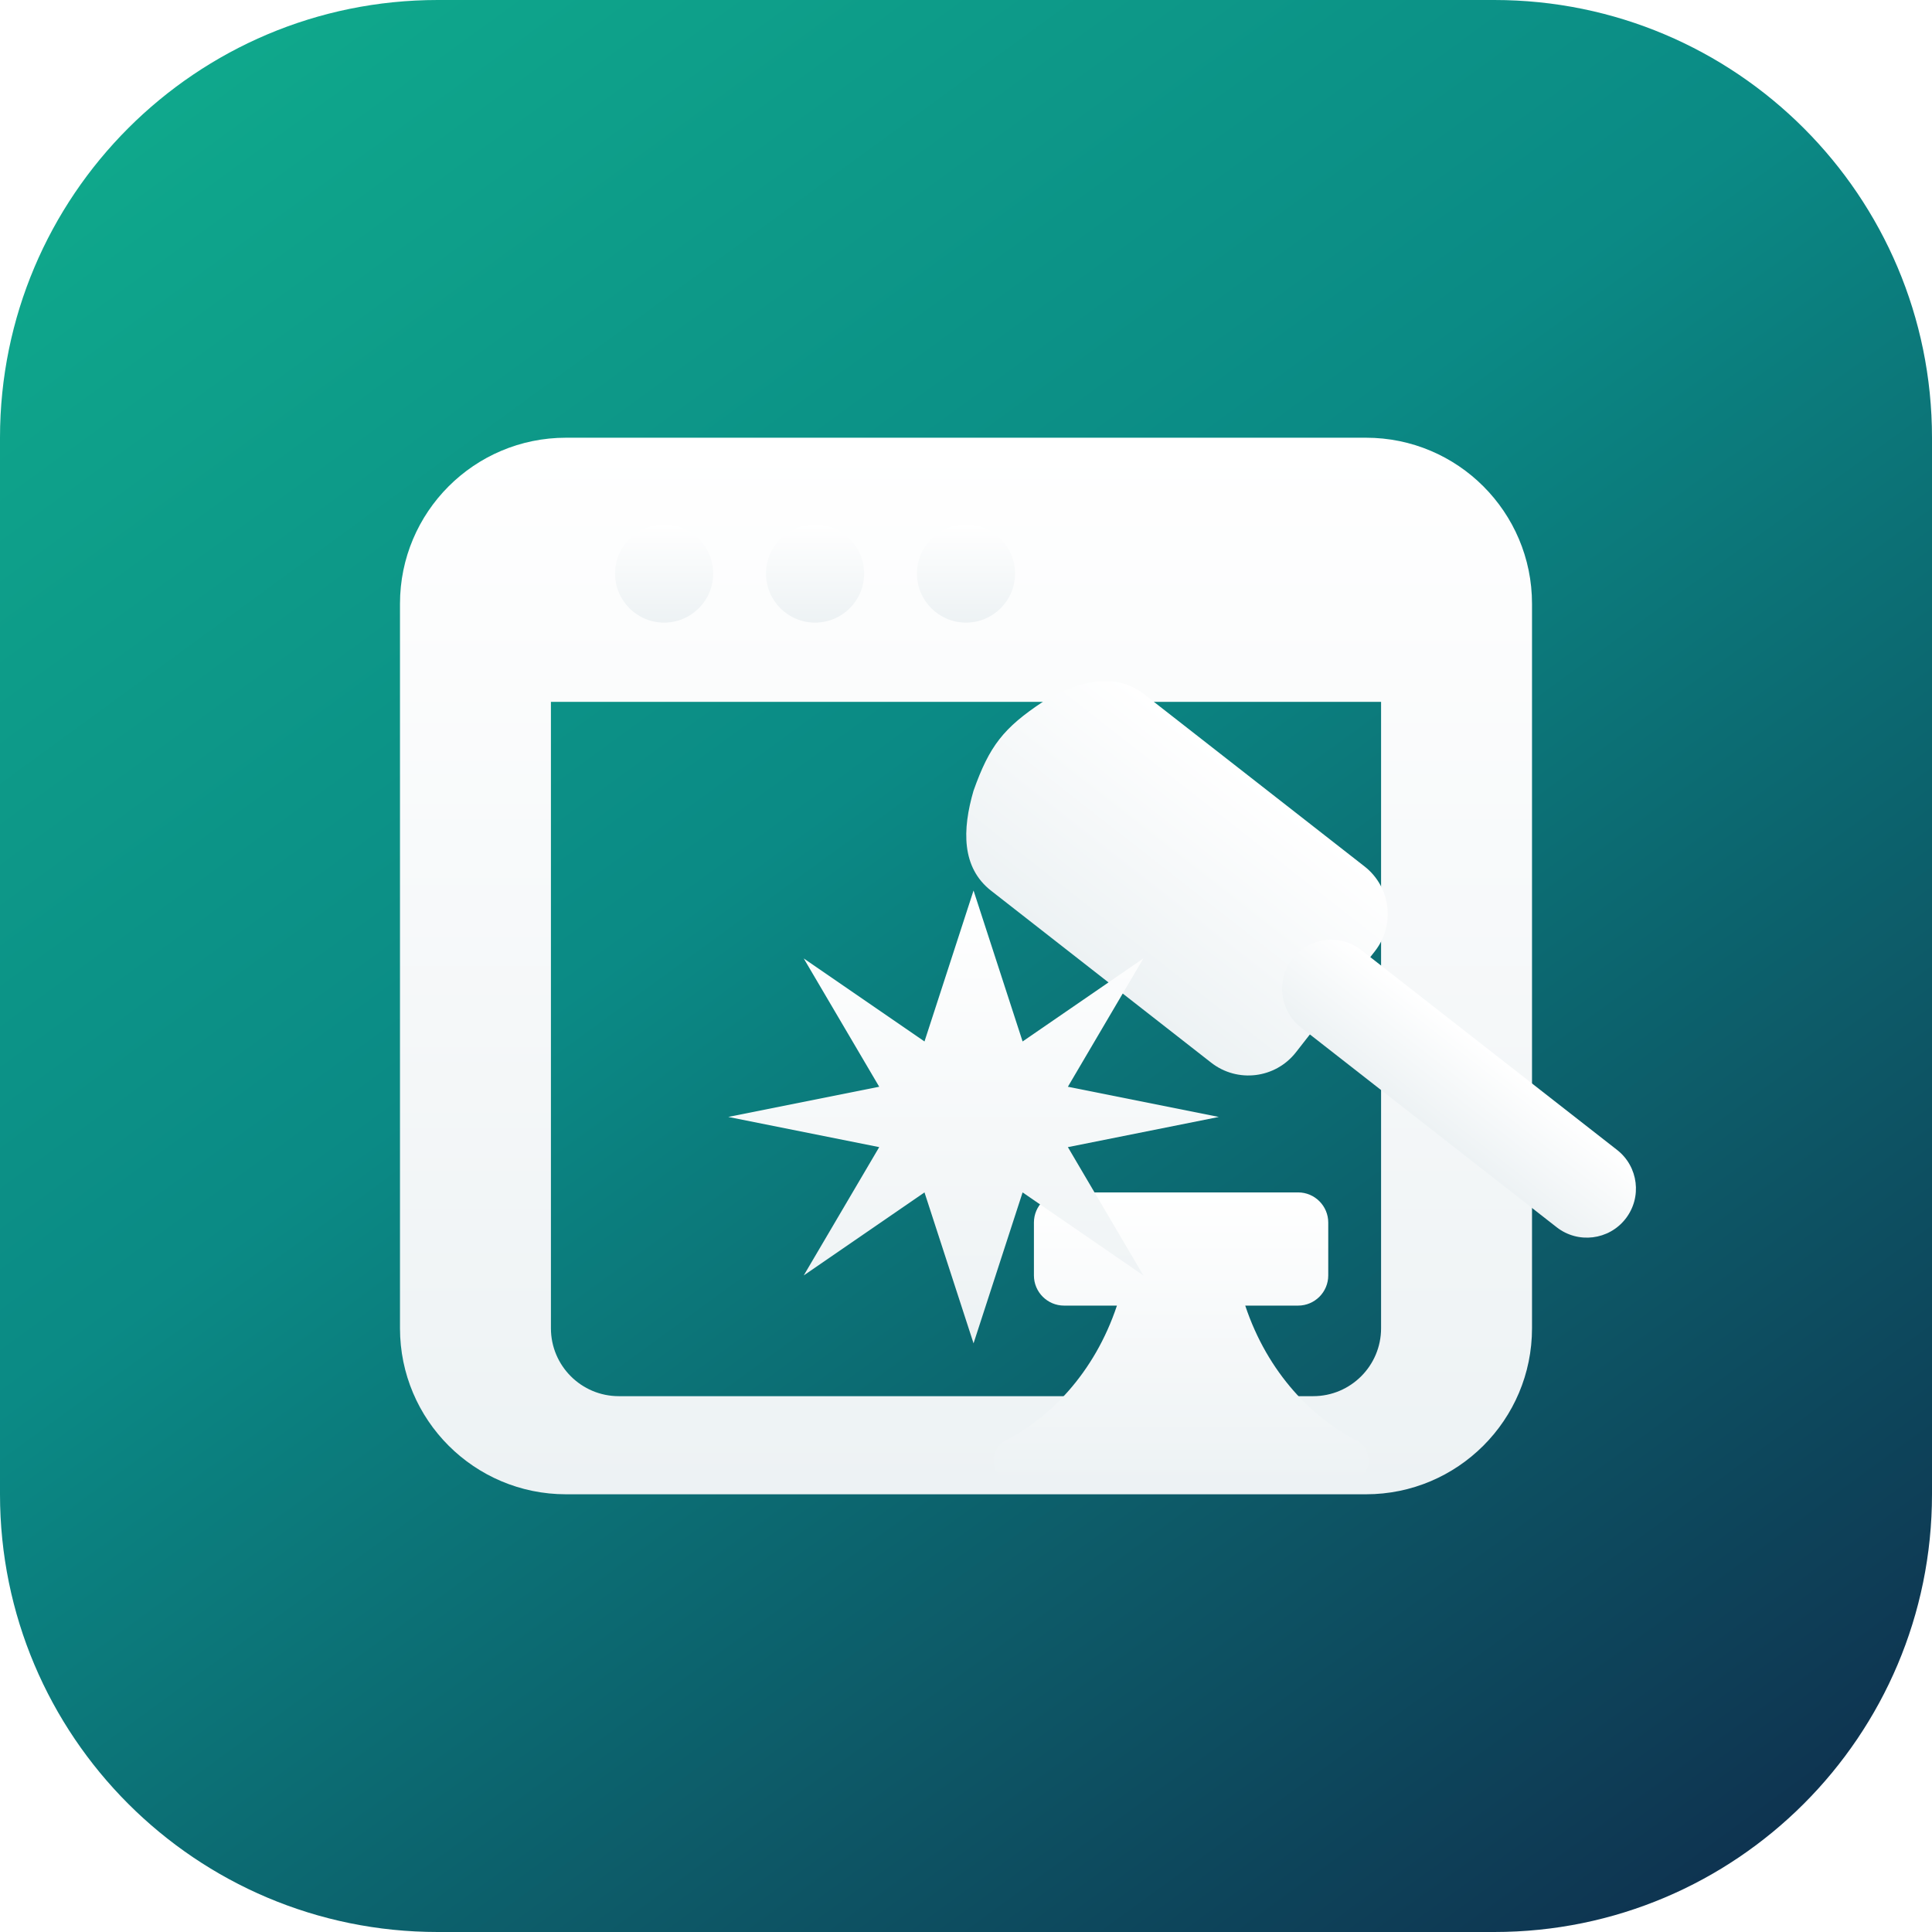
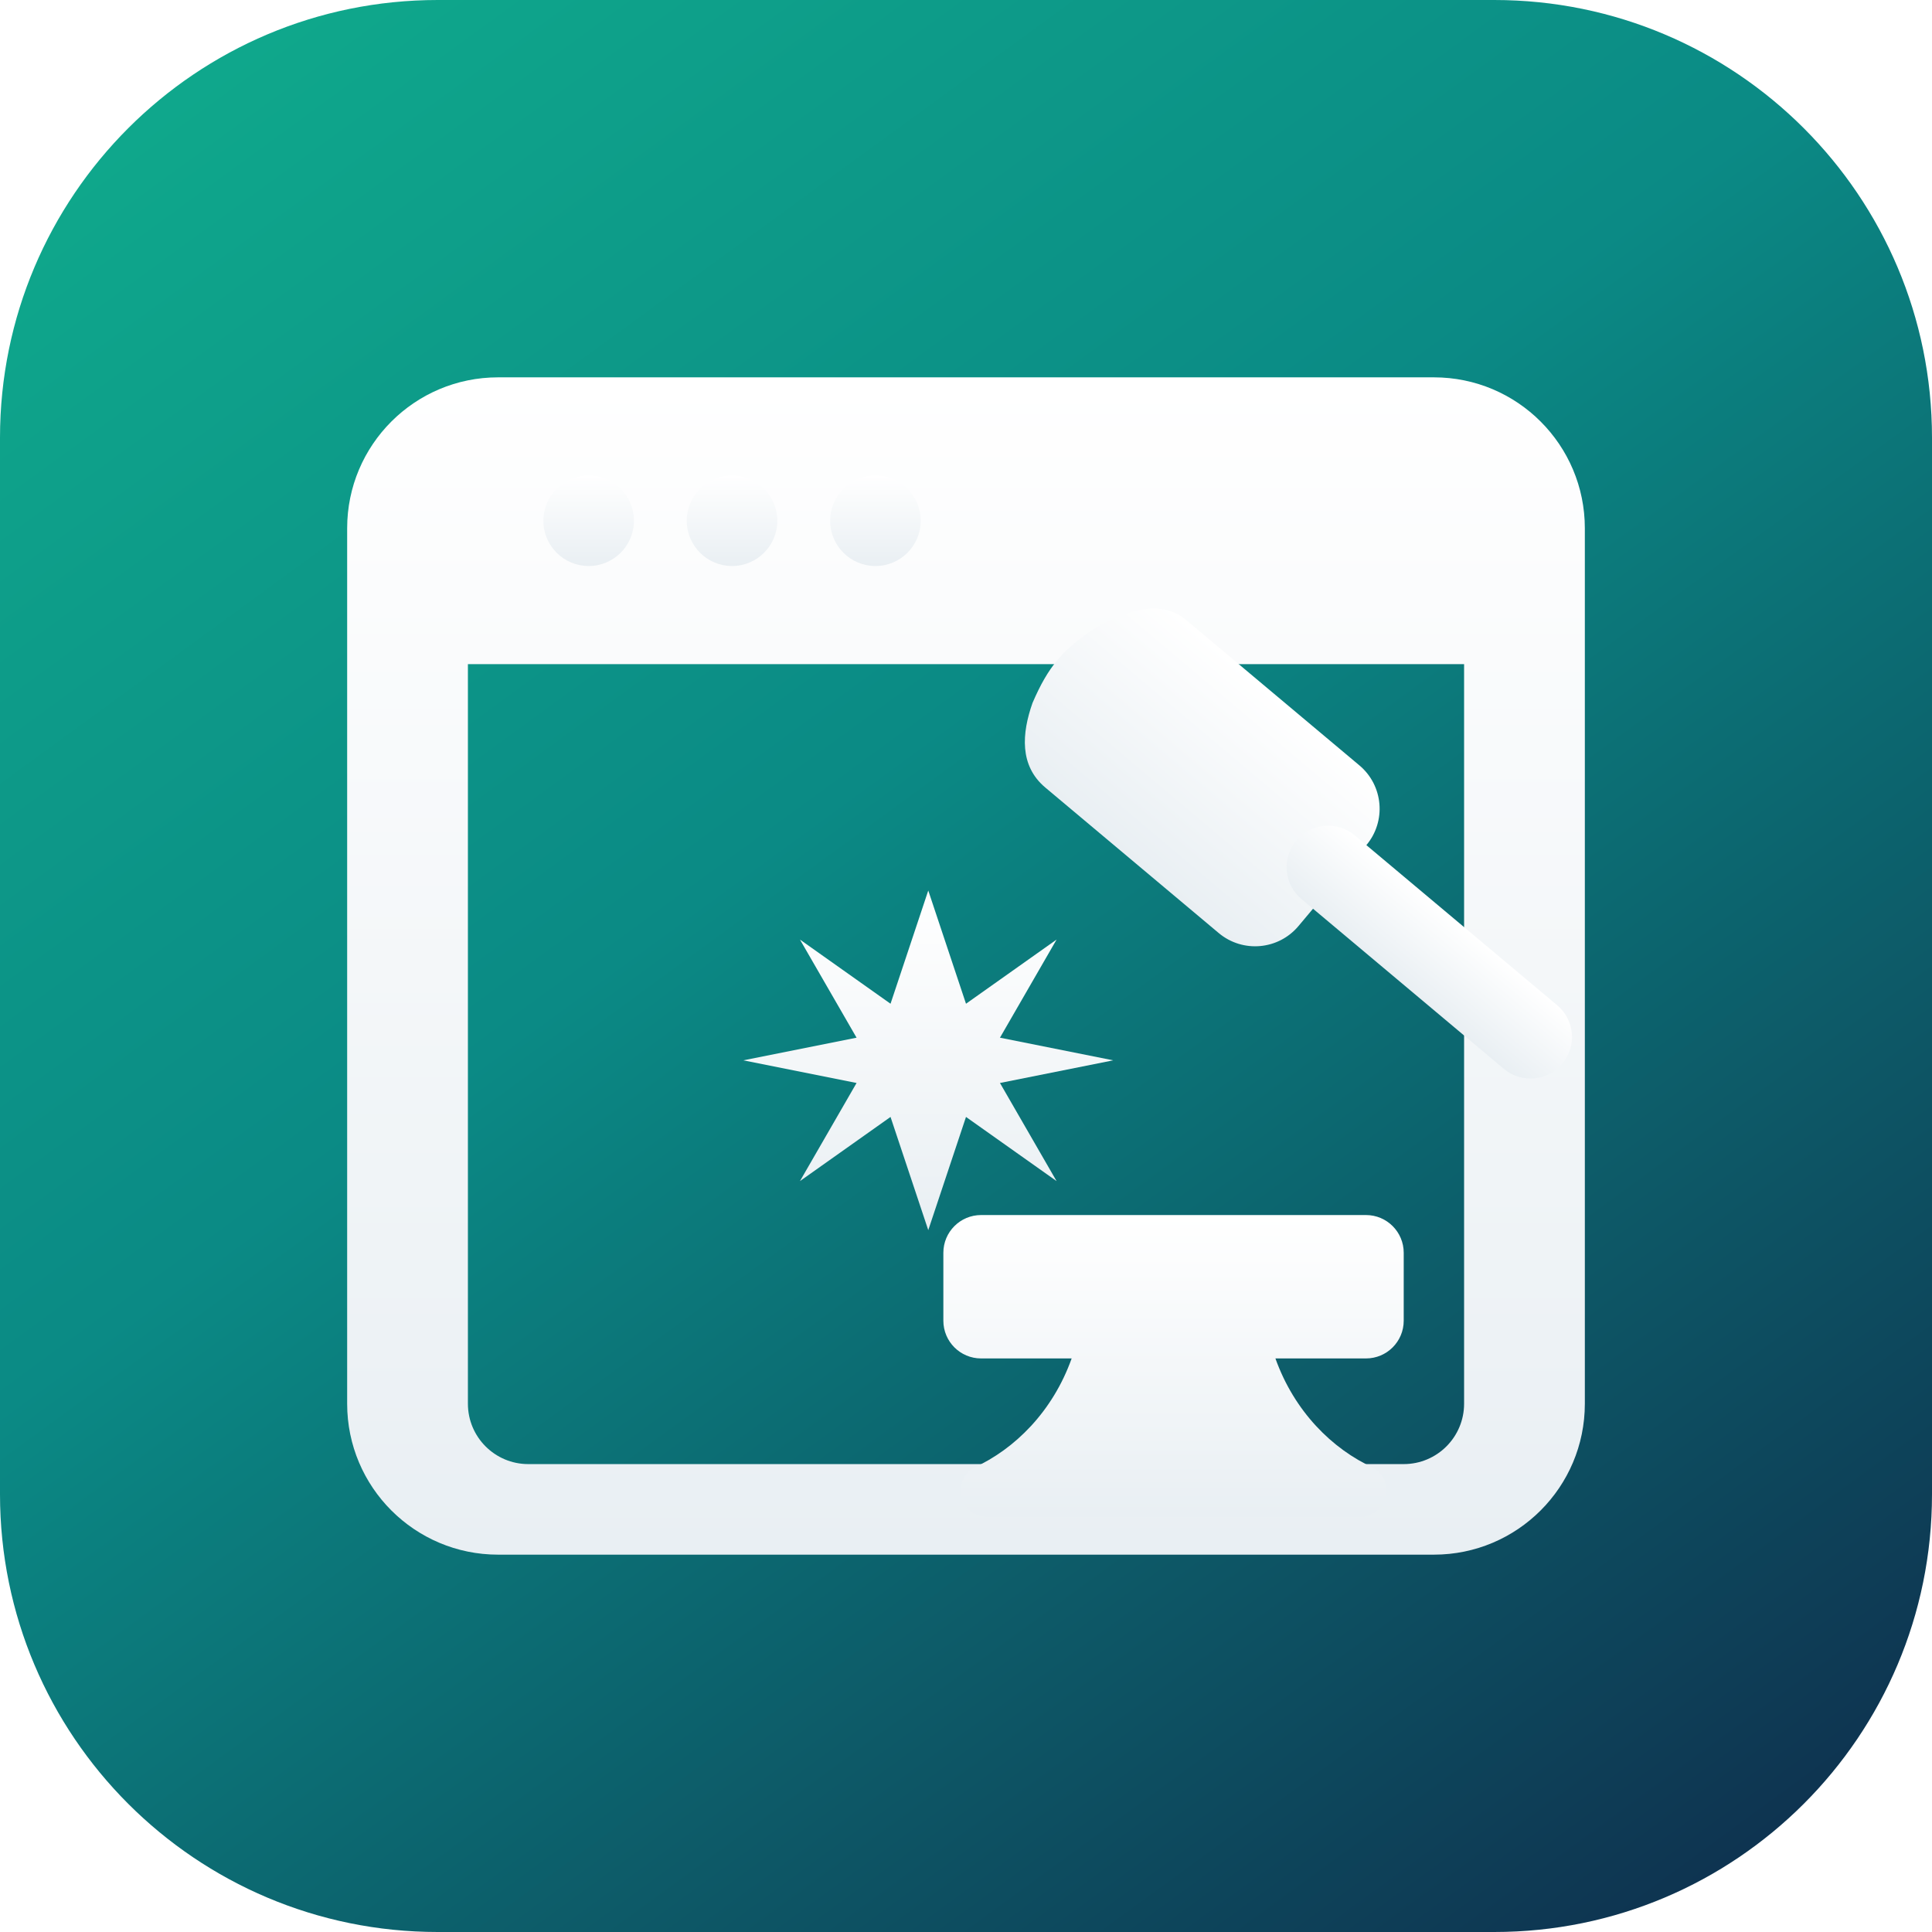
<svg xmlns="http://www.w3.org/2000/svg" viewBox="0 0 512 512" width="512" height="512" role="img" aria-label="BrowserSmith">
  <defs>
    <linearGradient id="bs-plate" x1="0.12" y1="0" x2="0.85" y2="1">
      <stop offset="0" stop-color="#0FA98C" />
      <stop offset="0.42" stop-color="#0B8A85" />
      <stop offset="1" stop-color="#0E3350" />
    </linearGradient>
    <linearGradient id="bs-mark" x1="0" y1="0" x2="0" y2="1">
      <stop offset="0" stop-color="#FFFFFF" />
-       <stop offset="1" stop-color="#EDF2F4" />
+       <stop offset="1" stop-color="#E9EFF3" />
    </linearGradient>
  </defs>
  <rect width="512" height="512" rx="116" fill="url(#bs-plate)" />
  <g fill="url(#bs-mark)">
-     <path fill-rule="evenodd" d="       M150 116 h212 a44 44 0 0 1 44 44 v192 a44 44 0 0 1 -44 44 h-212       a44 44 0 0 1 -44 -44 v-192 a44 44 0 0 1 44 -44 z       M146 186 v166 a18 18 0 0 0 18 18 h184 a18 18 0 0 0 18 -18 v-166 z" />
-     <circle cx="176" cy="152" r="13" />
-     <circle cx="216" cy="152" r="13" />
-     <circle cx="256" cy="152" r="13" />
-     <path d="       M168 316 h176 a8 8 0 0 1 8 8 v14 a8 8 0 0 1 -8 8 h-14       c6 18 18 30 30 36 a6 6 0 0 1 -3 11 h-88 a6 6 0 0 1 -3 -11       c12 -6 24 -18 30 -36 h-14 a8 8 0 0 1 -8 -8 v-14 a8 8 0 0 1 8 -8 z" />
-     <g transform="rotate(38 300 250)">
-       <path d="M262 196 h74 a16 16 0 0 1 16 16 v34 a16 16 0 0 1 -16 16 h-74                c-10 0 -16 -8 -20 -18 -4 -12 -4 -18 0 -30 4 -10 10 -18 20 -18 z" />
-       <rect x="336" y="214" width="112" height="26" rx="13" />
+     <path fill-rule="evenodd" d="       M132 100 h248 a40 40 0 0 1 40 40 v232 a40 40 0 0 1 -40 40 h-248       a40 40 0 0 1 -40 -40 v-232 a40 40 0 0 1 40 -40 z       M124 176 v196 a16 16 0 0 0 16 16 h232 a16 16 0 0 0 16 -16 v-196 z" />
+     <circle cx="156" cy="138" r="12" />
+     <circle cx="194" cy="138" r="12" />
+     <circle cx="232" cy="138" r="12" />
+     <path d="       M150 322 h212 a10 10 0 0 1 10 10 v18 a10 10 0 0 1 -10 10 h-24       c5 14 15 24 26 29 a7 7 0 0 1 -3 13 h-100 a7 7 0 0 1 -3 -13       c11 -5 21 -15 26 -29 h-24 a10 10 0 0 1 -10 -10 v-18 a10 10 0 0 1 10 -10 z" />
+     <g transform="rotate(40 330 214)">
+       <path d="M286 186 h60 a15 15 0 0 1 15 15 v28 a15 15 0 0 1 -15 15 h-60                c-9 0 -14 -7 -17 -15 -3 -10 -3 -16 0 -26 3 -8 8 -17 17 -17 z" />
+       <rect x="346" y="201" width="92" height="22" rx="11" />
    </g>
-     <path d="       M258 236 l13 40 32 -22 -20 34 40 8 -40 8 20 34 -32 -22 -13 40       -13 -40 -32 22 20 -34 -40 -8 40 -8 -20 -34 32 22 z" />
+     <path d="       M246 236 l10 30 24 -17 -15 26 30 6 -30 6 15 26 -24 -17 -10 30       -10 -30 -24 17 15 -26 -30 -6 30 -6 -15 -26 24 17 z" />
  </g>
</svg>
